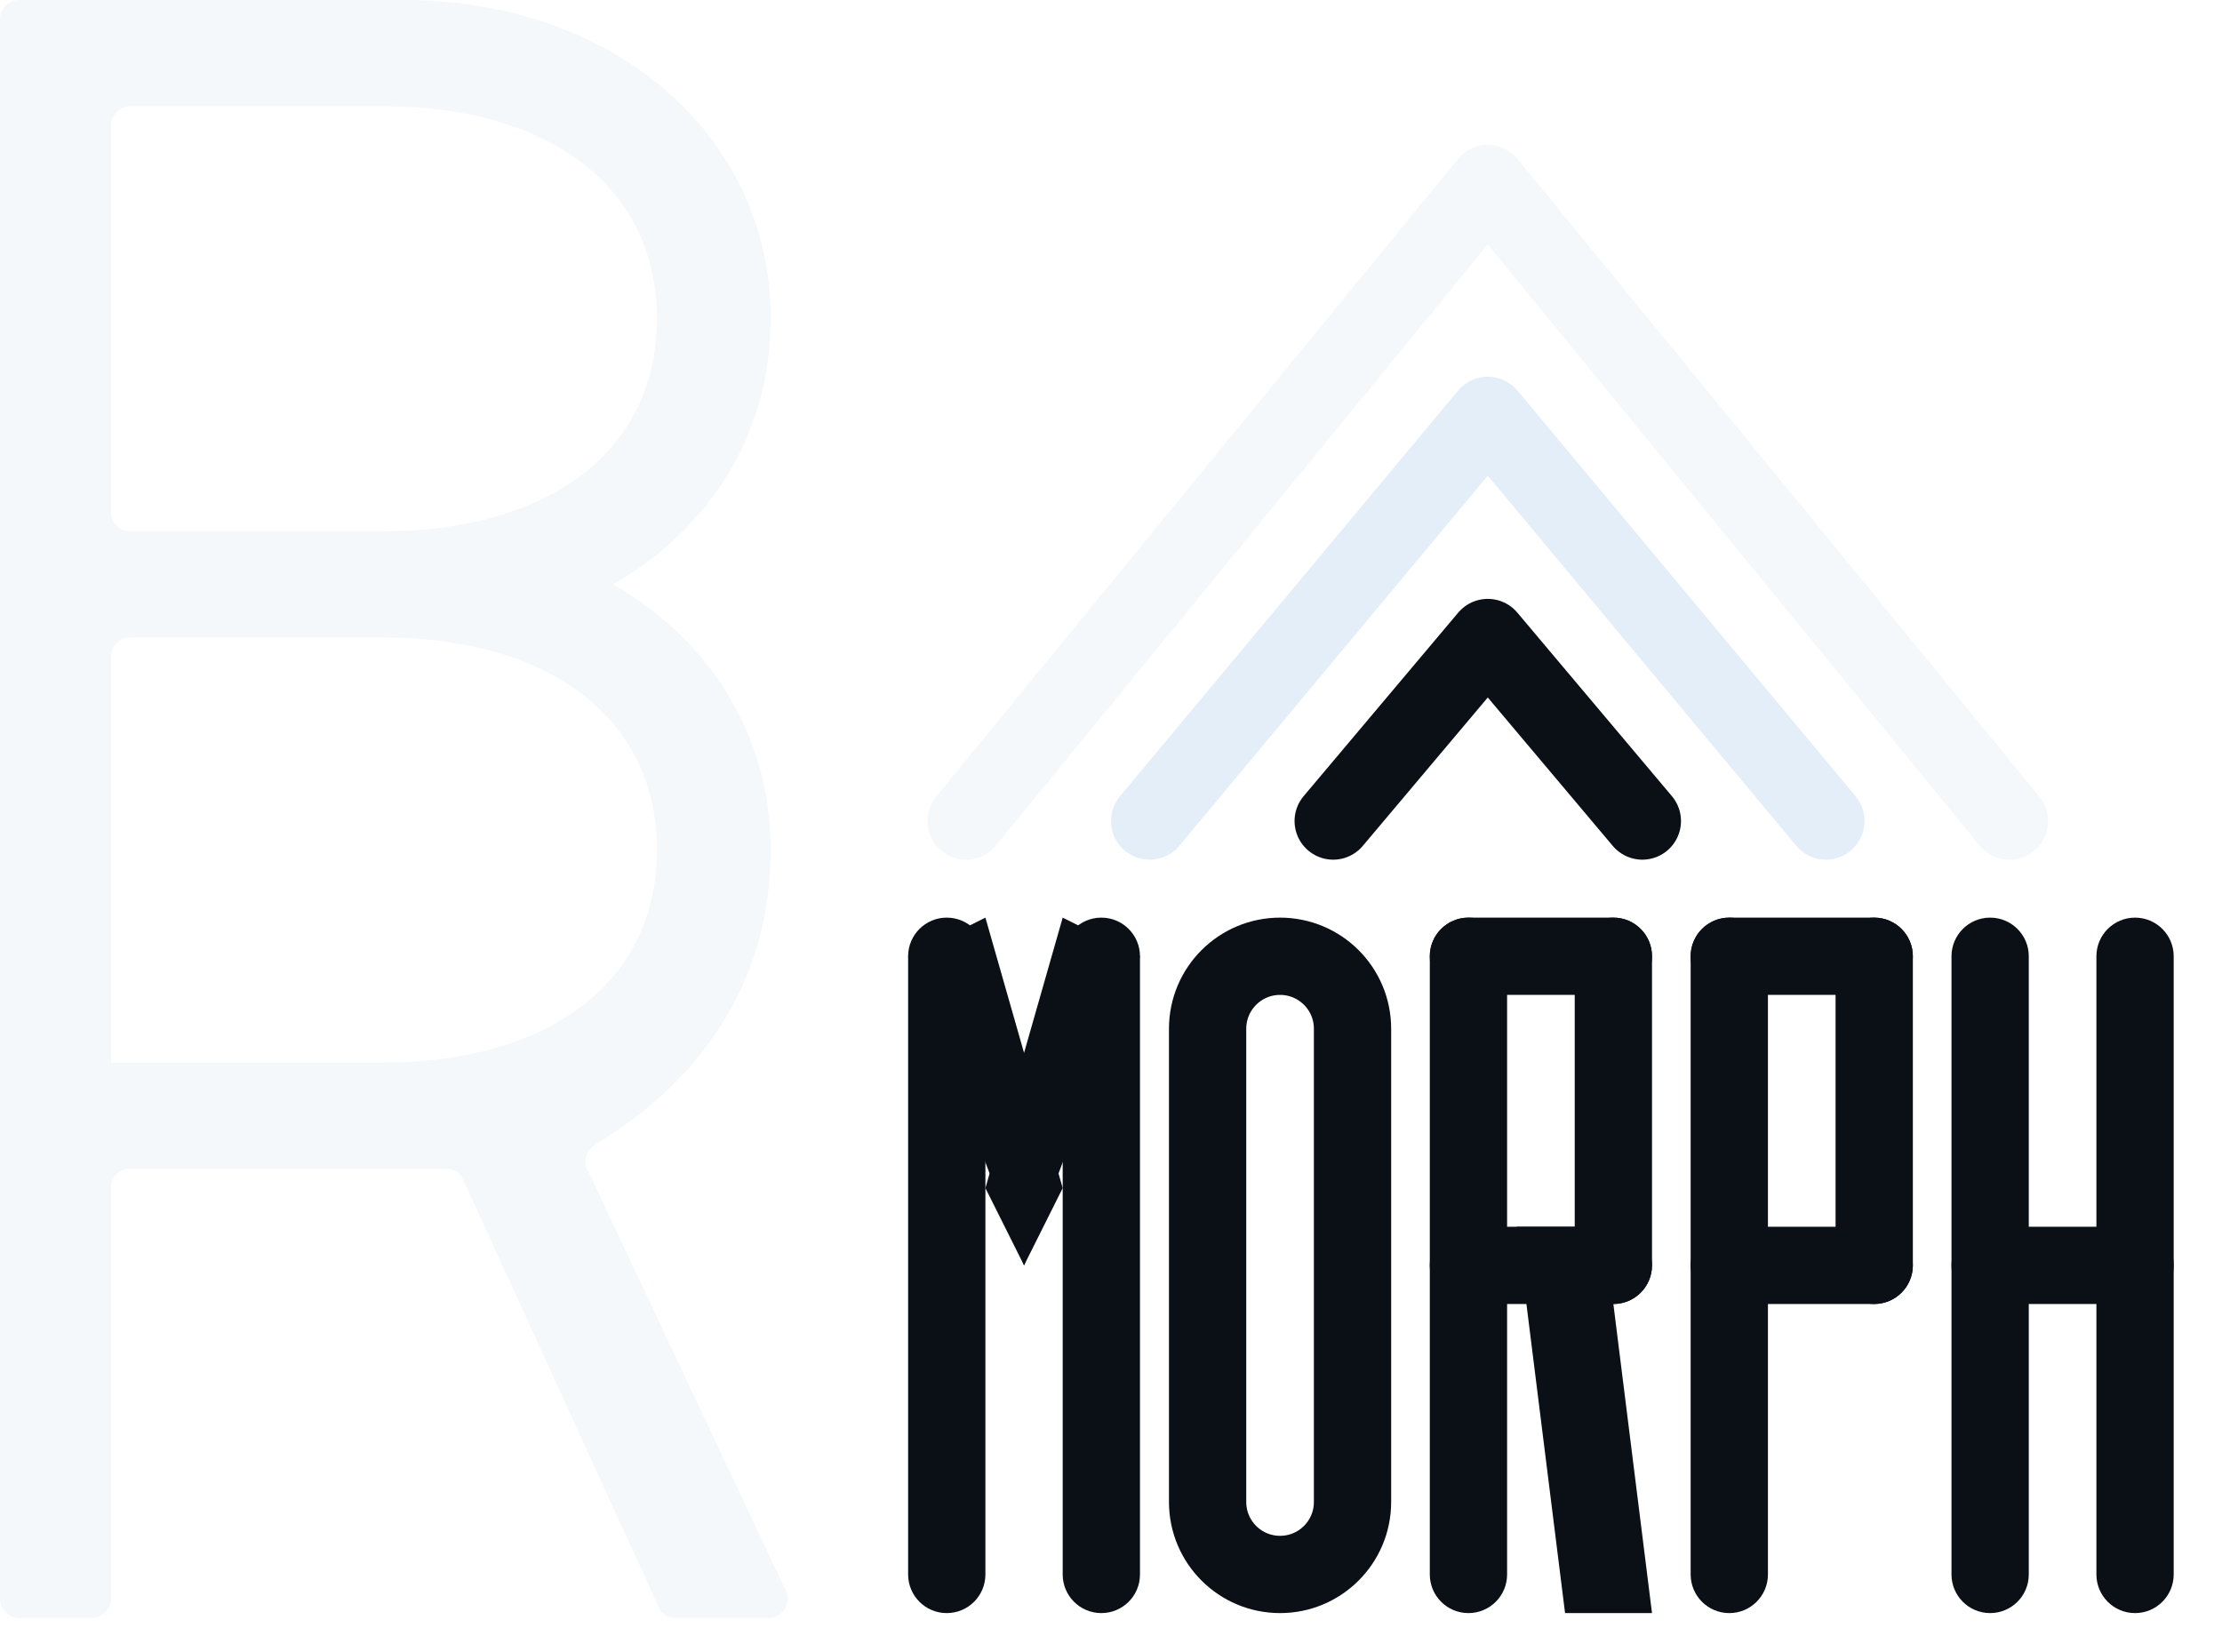
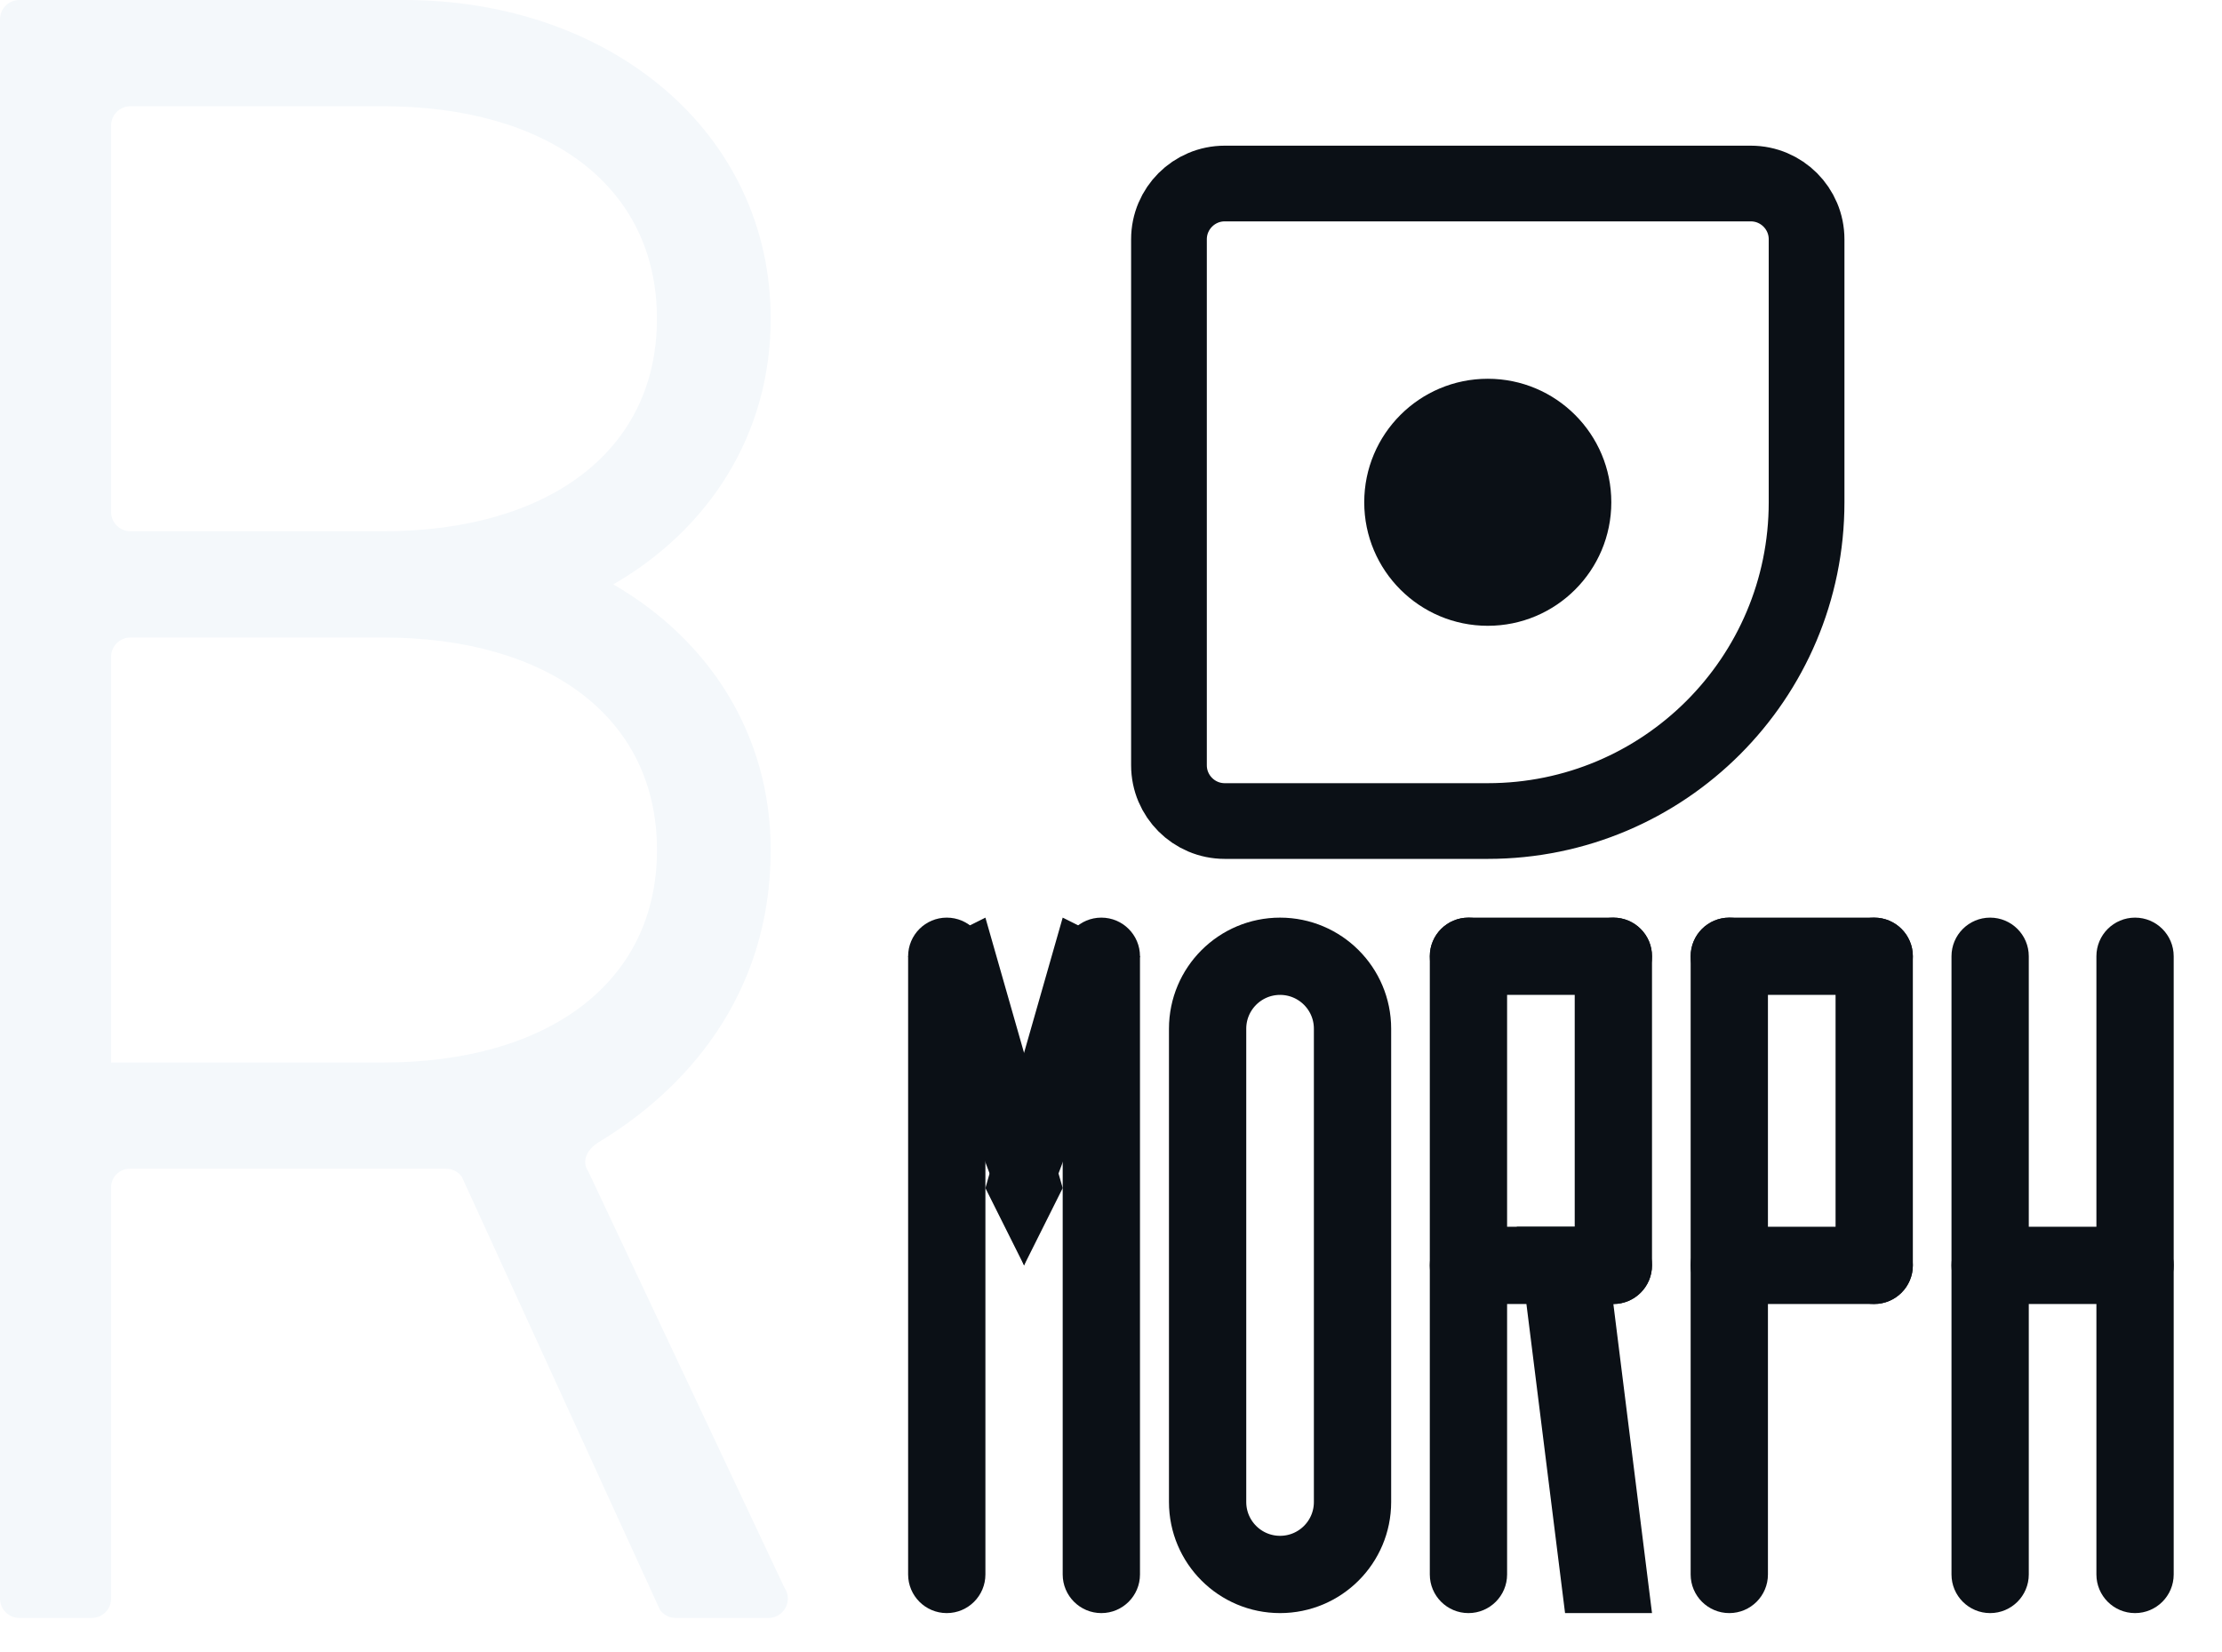
<svg xmlns="http://www.w3.org/2000/svg" viewBox="0 0 460 342">
  <path d="M159.55,176c0-23.95-12.76-43.53-32.59-55,19.83-11.43,32.59-31.09,32.59-55,0-38.69-33.29-66-75.87-66H4A4,4,0,0,0,0,4V331a4,4,0,0,0,4,4H19a4,4,0,0,0,4-4V245.83A3.84,3.84,0,0,1,26.83,242H92.4a3.93,3.93,0,0,1,3.22,1.69l41,89.62a3.9,3.9,0,0,0,3.21,1.69h19.27a4,4,0,0,0,3.28-6.29L121.81,242.6c-1.57-2.24-.18-4.71,2.17-6.13C141.54,225.88,159.55,206.48,159.55,176ZM23,26a4,4,0,0,1,4-4H79.36C113.11,22,136,38.27,136,66s-22.9,44-56.65,44H27a4,4,0,0,1-4-4ZM79.36,220H23V136a4,4,0,0,1,4-4H79.36c33.75,0,56.65,16.27,56.65,44S113.11,220,79.36,220Z" fill="#F4F8FB" fill-rule="evenodd" />
-   <path d="M200,170L308,38L416,170" fill="none" stroke="#F4F8FB" stroke-width="16" stroke-linecap="round" stroke-linejoin="round" />
-   <path d="M238,170L308,86L378,170" fill="none" stroke="#E4EEF8" stroke-width="16" stroke-linecap="round" stroke-linejoin="round" />
-   <path d="M276,170L308,132L340,170" fill="none" stroke="#0B1016" stroke-width="16" stroke-linecap="round" stroke-linejoin="round" />
+   <g id="morph-mark" transform="translate(202.40 -1.60) scale(0.4125)">
+     <path d="M96,124A28,28 0 0 1 124,96H388A28,28 0 0 1 416,124V256A160,160 0 0 1 256,416H124A28,28 0 0 1 96,388Z" fill="none" stroke="#0B1016" stroke-width="38" stroke-linejoin="round" />
+     <circle cx="256" cy="256" r="62" fill="#0B1016" />
+   </g>
  <rect x="188" y="190" width="16" height="144" rx="8" fill="#0B1016" />
  <rect x="220" y="190" width="16" height="144" rx="8" fill="#0B1016" />
  <path d="M188,198L204,190L220,246L212,262Z" fill="#0B1016" />
  <path d="M236,198L220,190L204,246L212,262Z" fill="#0B1016" />
  <rect x="250" y="198" width="30" height="128" rx="15" fill="none" stroke="#0B1016" stroke-width="16" />
  <rect x="296" y="190" width="16" height="144" rx="8" fill="#0B1016" />
  <rect x="296" y="190" width="46" height="16" rx="8" fill="#0B1016" />
  <rect x="296" y="254" width="46" height="16" rx="8" fill="#0B1016" />
  <rect x="326" y="190" width="16" height="80" rx="8" fill="#0B1016" />
  <path d="M314,254L332,254L342,334L324,334Z" fill="#0B1016" />
  <rect x="350" y="190" width="16" height="144" rx="8" fill="#0B1016" />
  <rect x="350" y="190" width="46" height="16" rx="8" fill="#0B1016" />
  <rect x="350" y="254" width="46" height="16" rx="8" fill="#0B1016" />
  <rect x="380" y="190" width="16" height="80" rx="8" fill="#0B1016" />
  <rect x="404" y="190" width="16" height="144" rx="8" fill="#0B1016" />
  <rect x="434" y="190" width="16" height="144" rx="8" fill="#0B1016" />
  <rect x="404" y="254" width="46" height="16" rx="8" fill="#0B1016" />
</svg>
